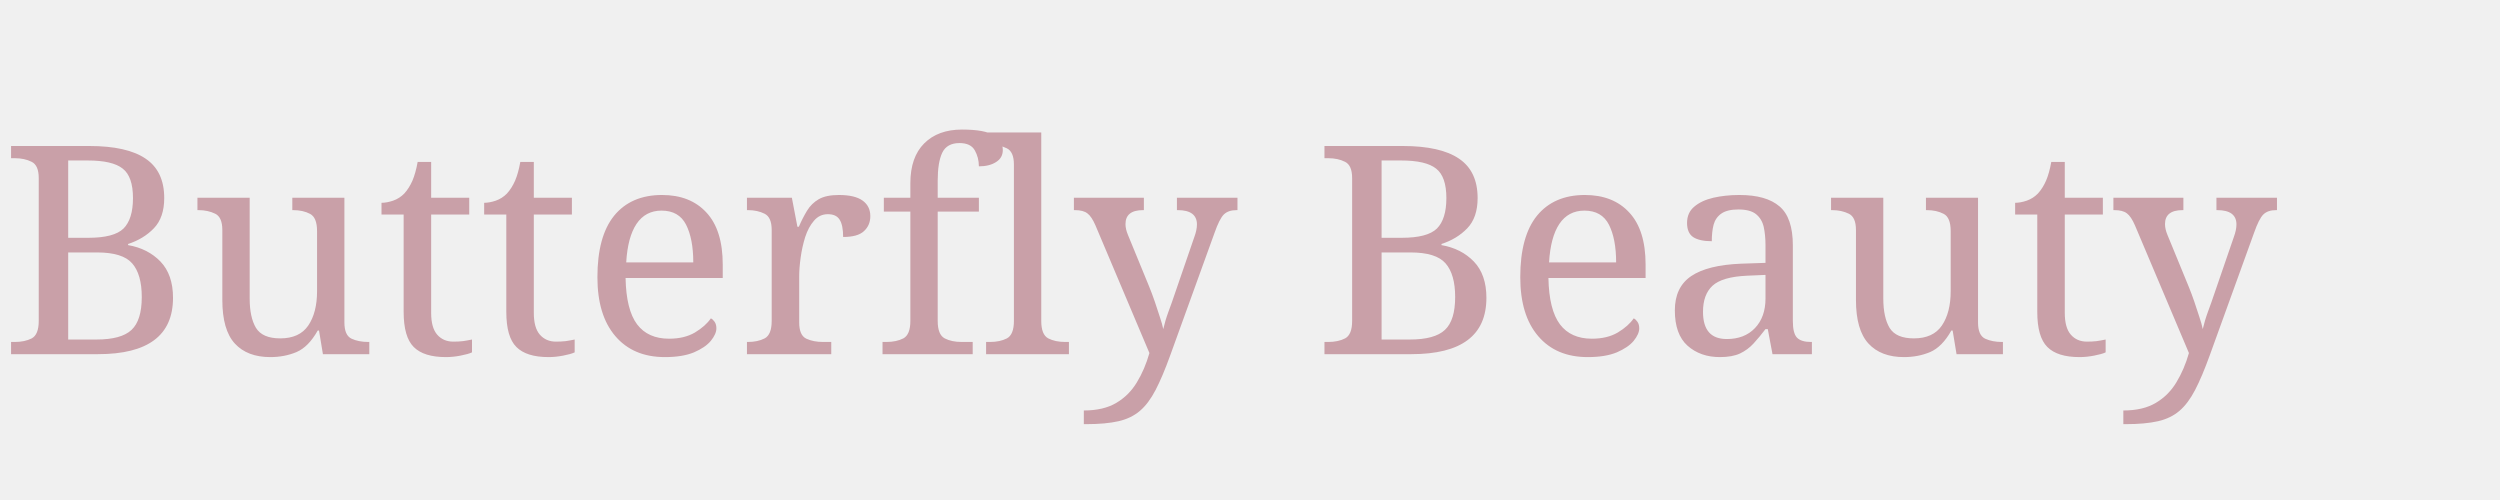
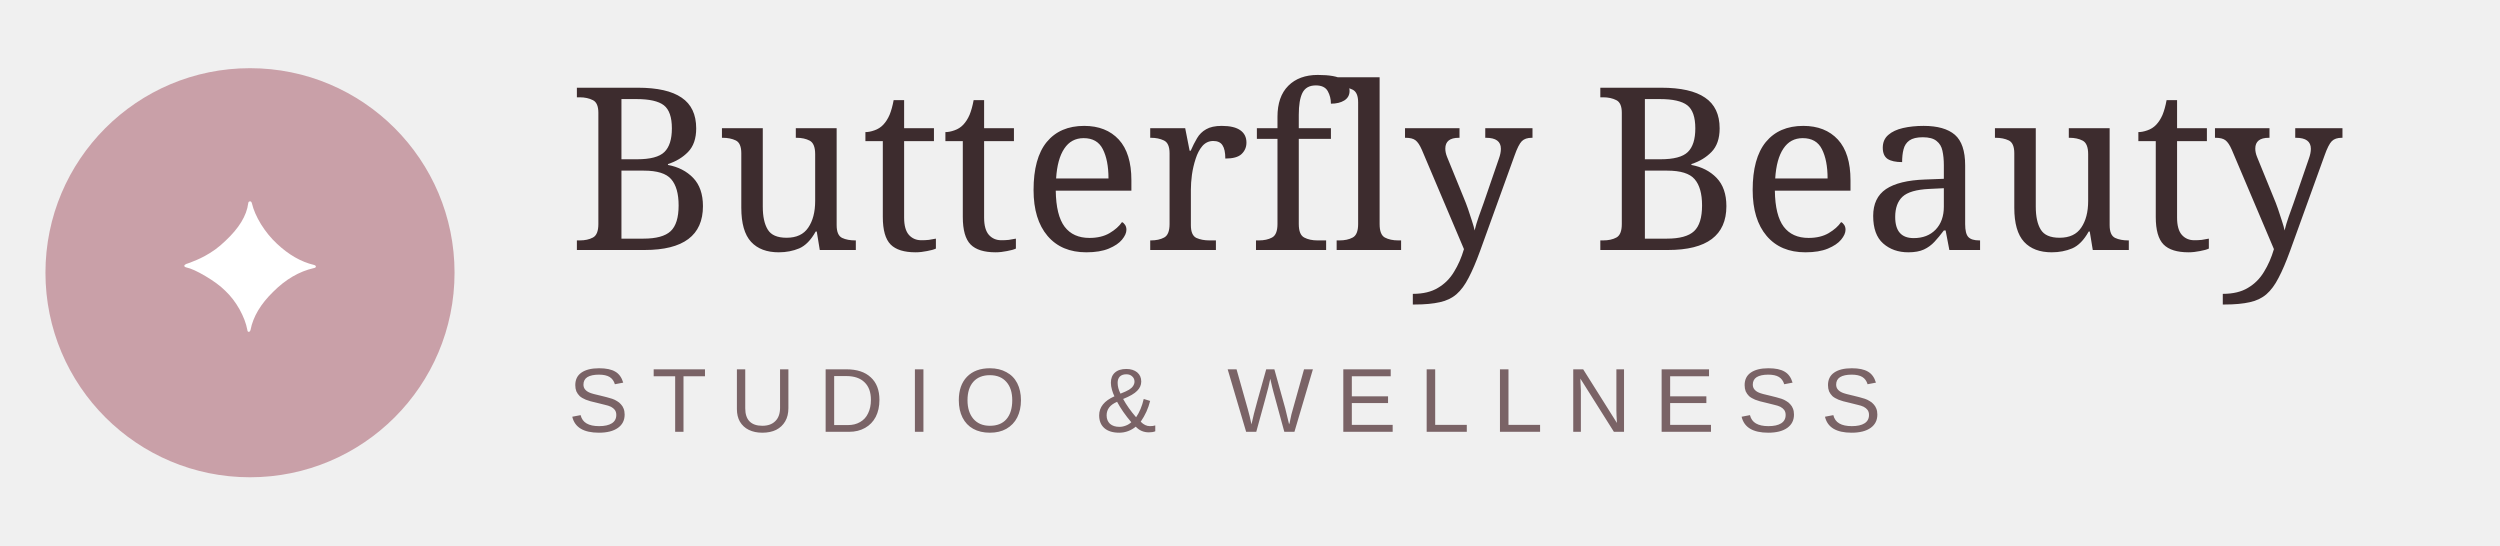
- <svg xmlns="http://www.w3.org/2000/svg" viewBox="0 0 240 48" role="img" aria-label="Butterfly Beauty">
-   <text x="0" y="34" font-family="Georgia, serif" font-size="28" fill="#c9a0a8">Butterfly Beauty</text>
+ <svg xmlns="http://www.w3.org/2000/svg" viewBox="0 0 220 48" role="img" aria-label="Butterfly Beauty">
+   <circle cx="22" cy="24" r="18" fill="#c9a0a8" />
+   <text x="22" y="29" text-anchor="middle" font-family="Georgia, serif" font-size="16" fill="#ffffff">✦</text>
+   <text x="50" y="22" font-family="Georgia, serif" font-size="20" fill="#3d2c2e">Butterfly Beauty</text>
+   <text x="50" y="38" font-family="Arial, sans-serif" font-size="8" letter-spacing="2" fill="#7a6366">STUDIO &amp; WELLNESS</text>
</svg>
